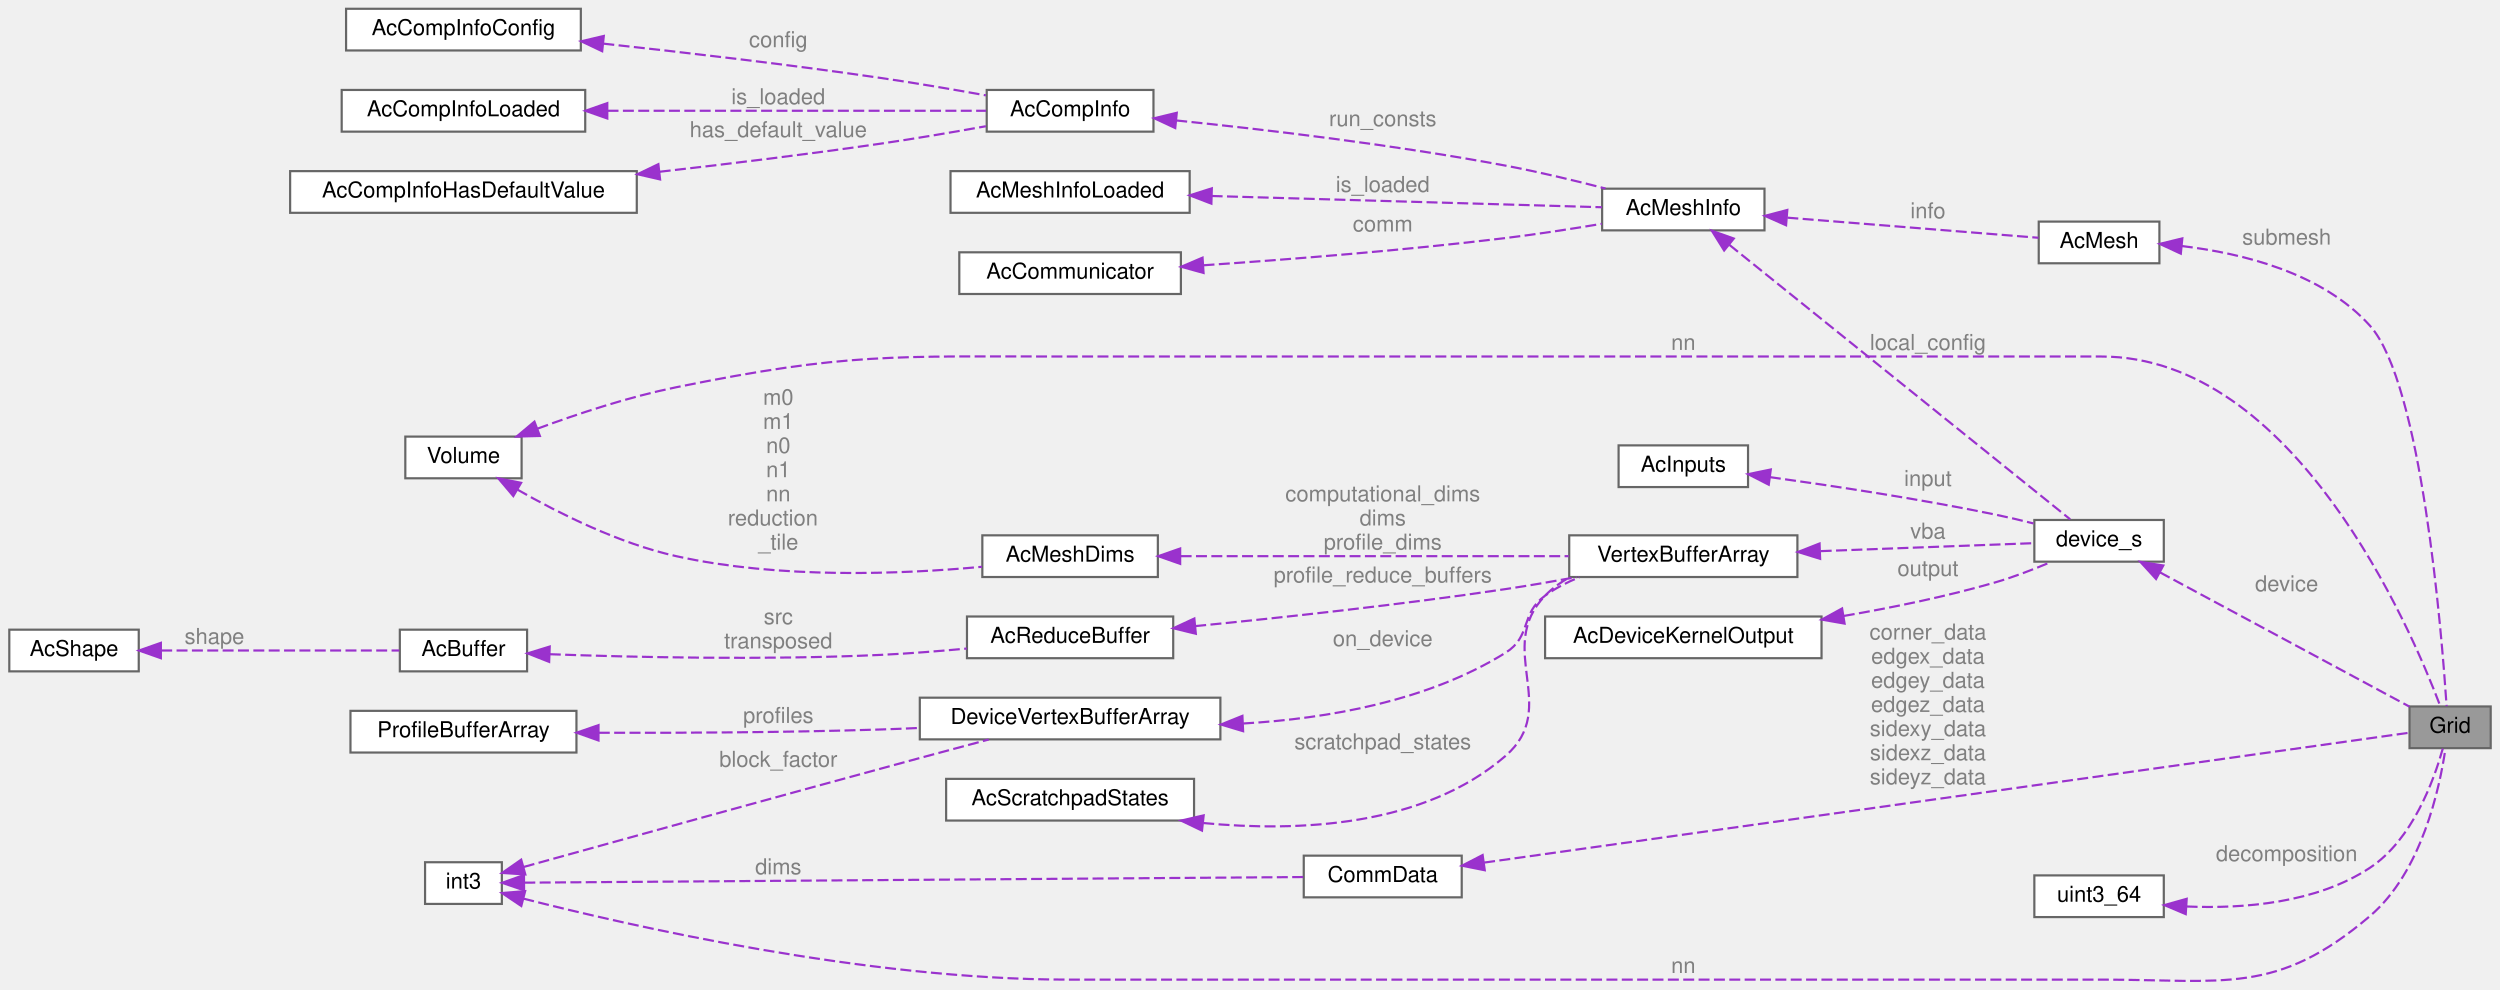
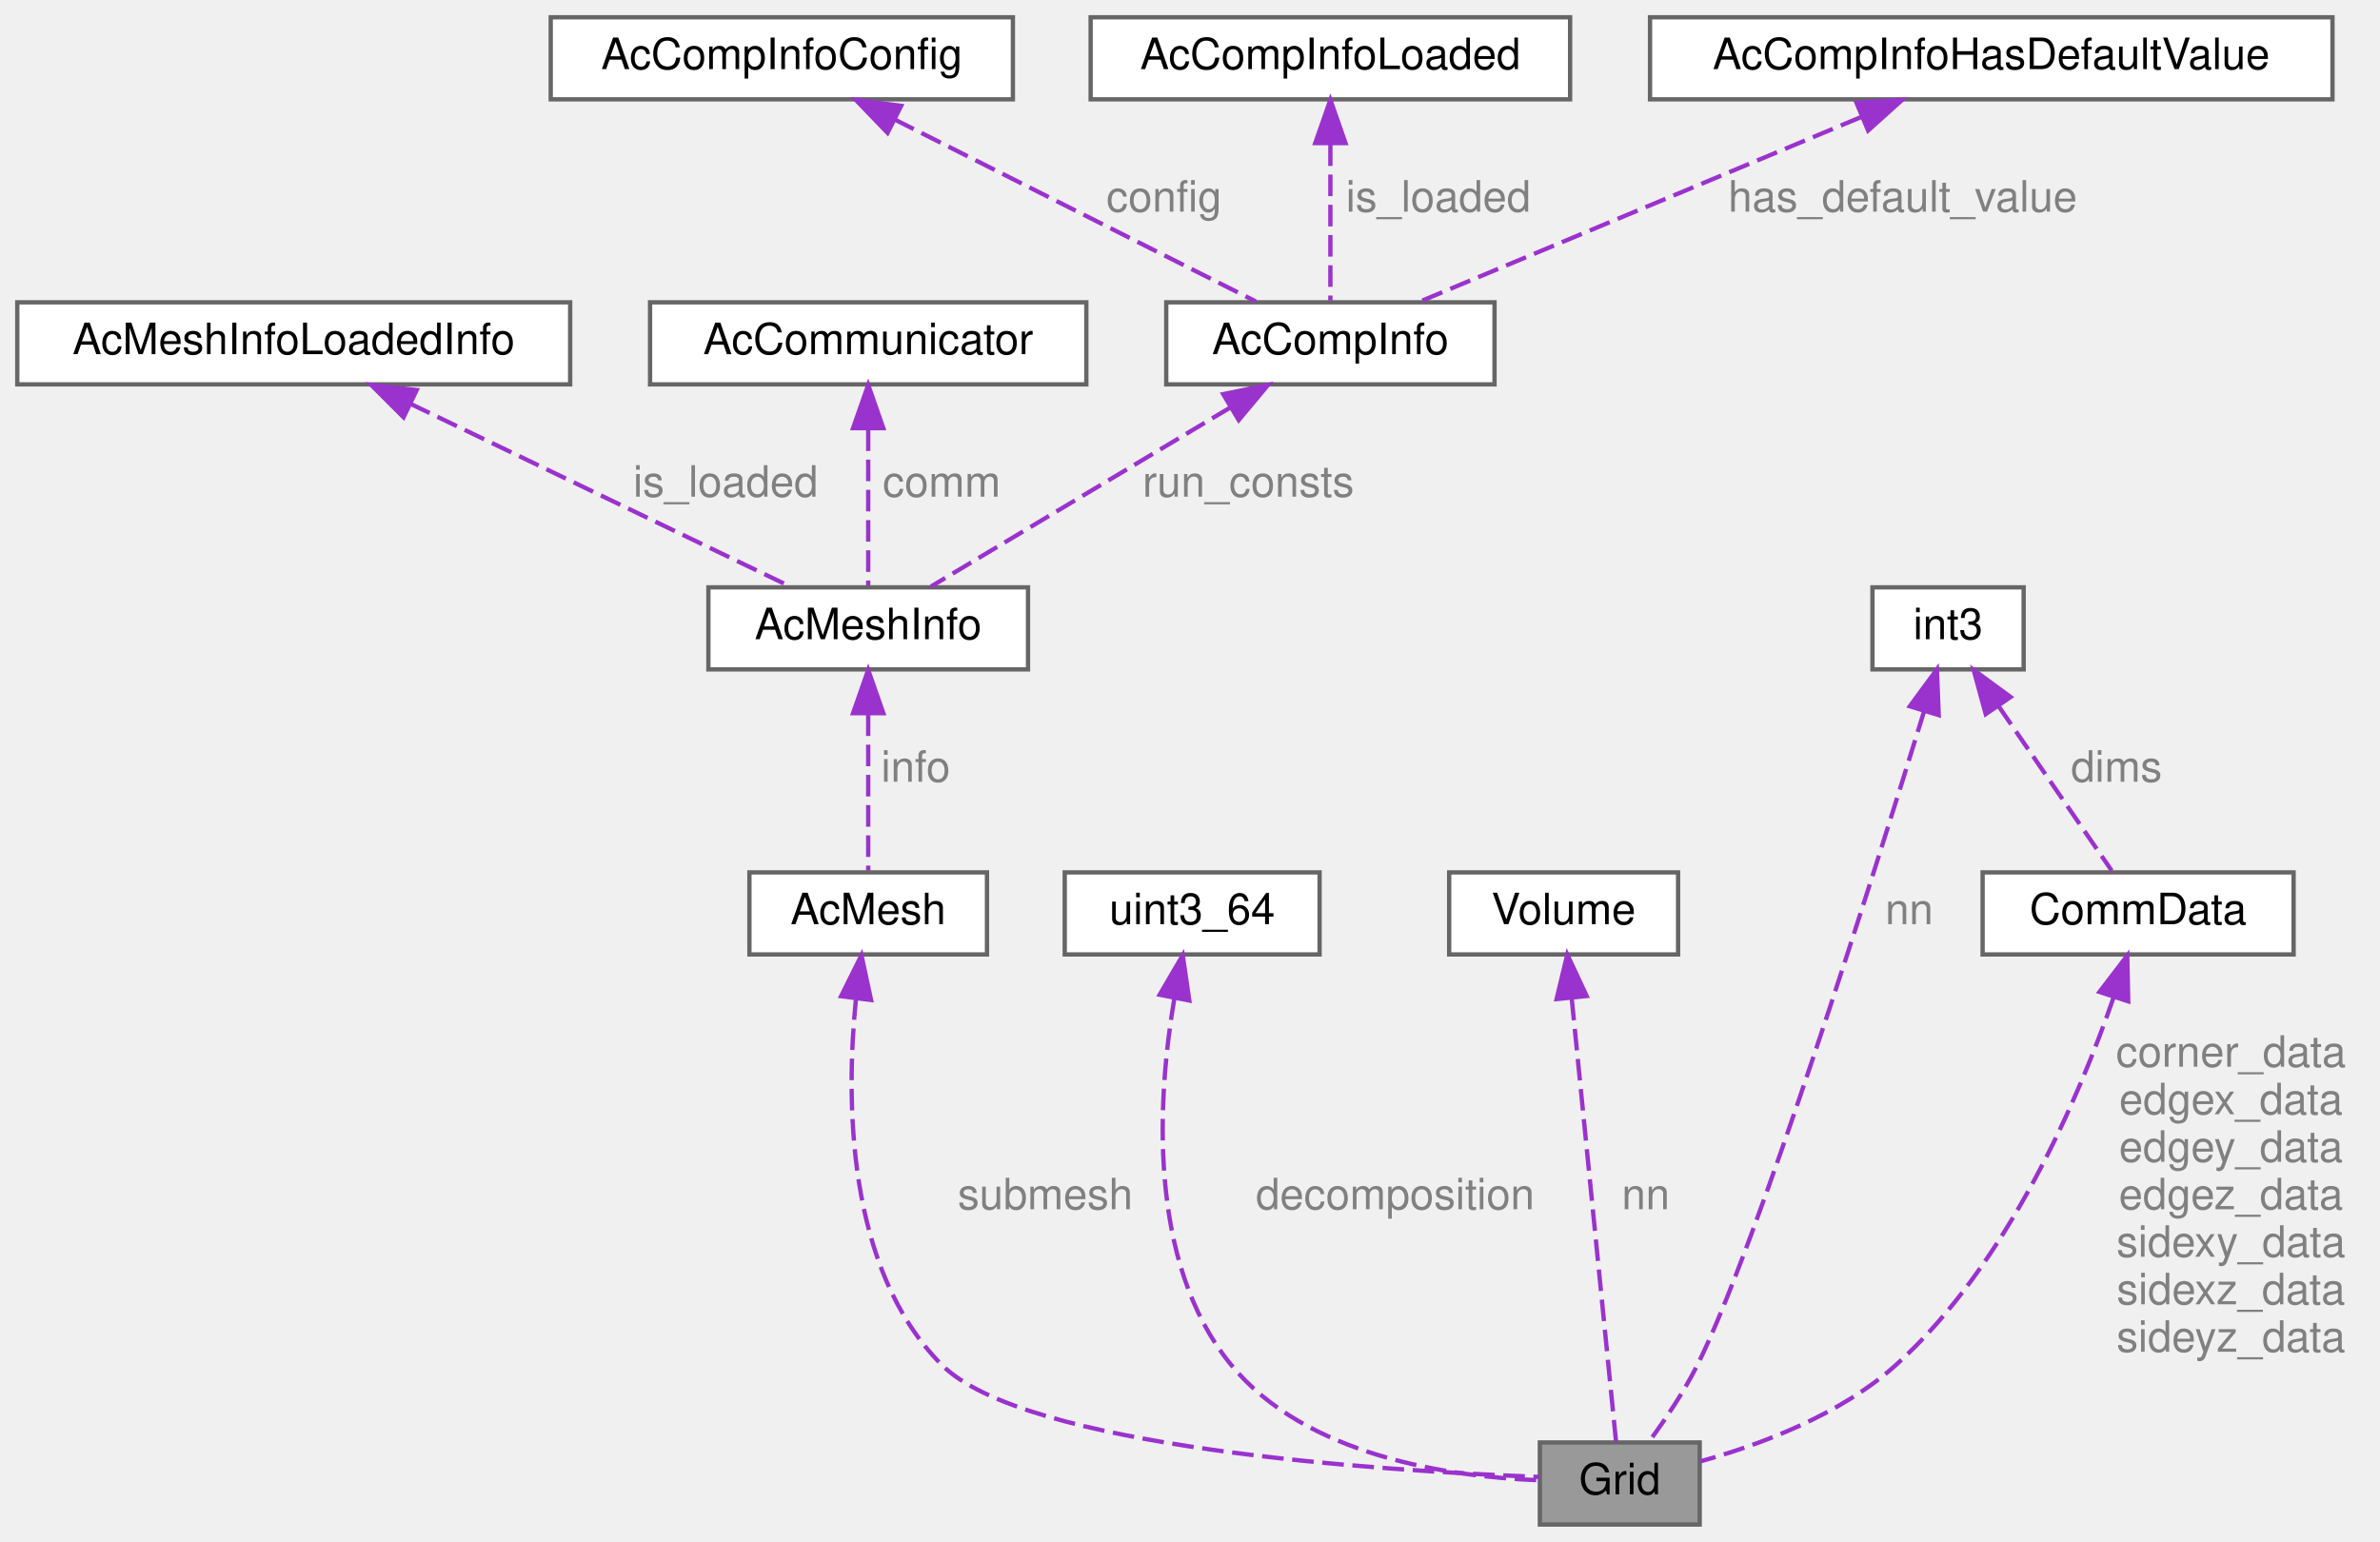
- <svg xmlns="http://www.w3.org/2000/svg" xmlns:xlink="http://www.w3.org/1999/xlink" width="1139pt" height="451pt" viewBox="0.00 0.00 1139.00 451.19">
-   <g id="graph0" class="graph" transform="scale(1 1) rotate(0) translate(4 447.19)">
+ <svg xmlns="http://www.w3.org/2000/svg" xmlns:xlink="http://www.w3.org/1999/xlink" width="551pt" height="357pt" viewBox="0.00 0.00 551.00 357.00">
+   <g id="graph0" class="graph" transform="scale(1 1) rotate(0) translate(4 353)">
    <g id="Node000001" class="node">
      <g id="a_Node000001">
        <a xlink:title=" ">
-           <polygon fill="#999999" stroke="#666666" points="1131,-125.19 1094,-125.19 1094,-106.19 1131,-106.19 1131,-125.19" />
-           <text text-anchor="middle" x="1112.5" y="-113.19" font-family="Helvetica,sans-Serif" font-size="10.00">Grid</text>
+           <polygon fill="#999999" stroke="#666666" points="389.5,-19 352.5,-19 352.5,0 389.5,0 389.5,-19" />
+           <text text-anchor="middle" x="371" y="-7" font-family="Helvetica,sans-Serif" font-size="10.00">Grid</text>
        </a>
      </g>
    </g>
    <g id="Node000002" class="node">
      <g id="a_Node000002">
-         <a xlink:href="structdevice__s.html" target="_top" xlink:title=" ">
-           <polygon fill="white" stroke="#666666" points="982,-210.19 923,-210.19 923,-191.19 982,-191.19 982,-210.19" />
-           <text text-anchor="middle" x="952.5" y="-198.19" font-family="Helvetica,sans-Serif" font-size="10.00">device_s</text>
+         <a xlink:href="structAcMesh.html" target="_top" xlink:title=" ">
+           <polygon fill="white" stroke="#666666" points="224.5,-151 169.5,-151 169.5,-132 224.5,-132 224.5,-151" />
+           <text text-anchor="middle" x="197" y="-139" font-family="Helvetica,sans-Serif" font-size="10.00">AcMesh</text>
        </a>
      </g>
    </g>
    <g id="edge1_Node000001_Node000002" class="edge">
      <g id="a_edge1_Node000001_Node000002">
        <a xlink:title=" ">
-           <path fill="none" stroke="#9a32cd" stroke-dasharray="5,2" d="M980.25,-186.3C1012.69,-168.85 1066.42,-139.94 1093.99,-125.11" />
-           <polygon fill="#9a32cd" stroke="#9a32cd" points="978.47,-183.28 971.32,-191.1 981.78,-189.45 978.47,-183.28" />
-         </a>
-       </g>
-       <text text-anchor="middle" x="1038" y="-177.69" font-family="Helvetica,sans-Serif" font-size="10.00" fill="grey"> device</text>
+           <path fill="none" stroke="#9a32cd" stroke-dasharray="5,2" d="M194.18,-121.85C191.82,-98.62 191.81,-59.29 214,-37 233.11,-17.8 314.99,-12.47 352.32,-11.02" />
+           <polygon fill="#9a32cd" stroke="#9a32cd" points="190.72,-122.33 195.44,-131.81 197.66,-121.45 190.72,-122.33" />
+         </a>
+       </g>
+       <text text-anchor="middle" x="238" y="-73" font-family="Helvetica,sans-Serif" font-size="10.00" fill="grey"> submesh</text>
    </g>
    <g id="Node000003" class="node">
      <g id="a_Node000003">
        <a xlink:href="structAcMeshInfo.html" target="_top" xlink:title=" ">
-           <polygon fill="white" stroke="#666666" points="800,-361.19 726,-361.19 726,-342.19 800,-342.19 800,-361.19" />
-           <text text-anchor="middle" x="763" y="-349.19" font-family="Helvetica,sans-Serif" font-size="10.00">AcMeshInfo</text>
+           <polygon fill="white" stroke="#666666" points="234,-217 160,-217 160,-198 234,-198 234,-217" />
+           <text text-anchor="middle" x="197" y="-205" font-family="Helvetica,sans-Serif" font-size="10.00">AcMeshInfo</text>
        </a>
      </g>
    </g>
    <g id="edge2_Node000002_Node000003" class="edge">
      <g id="a_edge2_Node000002_Node000003">
        <a xlink:title=" ">
-           <path fill="none" stroke="#9a32cd" stroke-dasharray="5,2" d="M784.01,-335.57C822.94,-304.23 907.77,-235.9 939.34,-210.48" />
-           <polygon fill="#9a32cd" stroke="#9a32cd" points="781.61,-333.02 776.01,-342.01 786,-338.47 781.61,-333.02" />
-         </a>
-       </g>
-       <text text-anchor="middle" x="874.5" y="-287.69" font-family="Helvetica,sans-Serif" font-size="10.00" fill="grey"> local_config</text>
-     </g>
-     <g id="Node000022" class="node">
-       <g id="a_Node000022">
-         <a xlink:href="structAcMesh.html" target="_top" xlink:title=" ">
-           <polygon fill="white" stroke="#666666" points="980,-346.19 925,-346.19 925,-327.19 980,-327.19 980,-346.19" />
-           <text text-anchor="middle" x="952.5" y="-334.19" font-family="Helvetica,sans-Serif" font-size="10.00">AcMesh</text>
-         </a>
-       </g>
-     </g>
-     <g id="edge22_Node000022_Node000003" class="edge">
-       <g id="a_edge22_Node000022_Node000003">
-         <a xlink:title=" ">
-           <path fill="none" stroke="#9a32cd" stroke-dasharray="5,2" d="M810.42,-347.98C846.44,-345.09 895.11,-341.2 924.85,-338.82" />
-           <polygon fill="#9a32cd" stroke="#9a32cd" points="809.84,-344.51 800.15,-348.8 810.4,-351.49 809.84,-344.51" />
-         </a>
-       </g>
-       <text text-anchor="middle" x="874.5" y="-347.69" font-family="Helvetica,sans-Serif" font-size="10.00" fill="grey"> info</text>
+           <path fill="none" stroke="#9a32cd" stroke-dasharray="5,2" d="M197,-187.58C197,-175.63 197,-160.72 197,-151.41" />
+           <polygon fill="#9a32cd" stroke="#9a32cd" points="193.5,-187.87 197,-197.87 200.5,-187.87 193.5,-187.87" />
+         </a>
+       </g>
+       <text text-anchor="middle" x="208" y="-172" font-family="Helvetica,sans-Serif" font-size="10.00" fill="grey"> info</text>
    </g>
    <g id="Node000004" class="node">
      <g id="a_Node000004">
-         <a xlink:href="structAcMeshInfoLoaded.html" target="_top" xlink:title=" ">
-           <polygon fill="white" stroke="#666666" points="538,-369.19 429,-369.19 429,-350.19 538,-350.19 538,-369.19" />
-           <text text-anchor="middle" x="483.5" y="-357.19" font-family="Helvetica,sans-Serif" font-size="10.00">AcMeshInfoLoaded</text>
+         <a xlink:href="structAcMeshInfoLoadedInfo.html" target="_top" xlink:title=" ">
+           <polygon fill="white" stroke="#666666" points="128,-283 0,-283 0,-264 128,-264 128,-283" />
+           <text text-anchor="middle" x="64" y="-271" font-family="Helvetica,sans-Serif" font-size="10.00">AcMeshInfoLoadedInfo</text>
        </a>
      </g>
    </g>
    <g id="edge3_Node000003_Node000004" class="edge">
      <g id="a_edge3_Node000003_Node000004">
        <a xlink:title=" ">
-           <path fill="none" stroke="#9a32cd" stroke-dasharray="5,2" d="M548.01,-357.86C603.09,-356.27 680.85,-354.03 725.88,-352.73" />
-           <polygon fill="#9a32cd" stroke="#9a32cd" points="547.9,-354.36 538,-358.15 548.1,-361.36 547.9,-354.36" />
-         </a>
-       </g>
-       <text text-anchor="middle" x="626" y="-359.69" font-family="Helvetica,sans-Serif" font-size="10.00" fill="grey"> is_loaded</text>
+           <path fill="none" stroke="#9a32cd" stroke-dasharray="5,2" d="M90.96,-259.53C117.17,-246.92 156.25,-228.11 178.92,-217.2" />
+           <polygon fill="#9a32cd" stroke="#9a32cd" points="89.43,-256.38 81.94,-263.87 92.47,-262.69 89.43,-256.38" />
+         </a>
+       </g>
+       <text text-anchor="middle" x="164" y="-238" font-family="Helvetica,sans-Serif" font-size="10.00" fill="grey"> is_loaded</text>
    </g>
    <g id="Node000005" class="node">
      <g id="a_Node000005">
        <a xlink:href="structAcCommunicator.html" target="_top" xlink:title=" ">
-           <polygon fill="white" stroke="#666666" points="534,-332.19 433,-332.19 433,-313.19 534,-313.19 534,-332.19" />
-           <text text-anchor="middle" x="483.5" y="-320.19" font-family="Helvetica,sans-Serif" font-size="10.00">AcCommunicator</text>
+           <polygon fill="white" stroke="#666666" points="247.5,-283 146.5,-283 146.5,-264 247.5,-264 247.5,-283" />
+           <text text-anchor="middle" x="197" y="-271" font-family="Helvetica,sans-Serif" font-size="10.00">AcCommunicator</text>
        </a>
      </g>
    </g>
    <g id="edge4_Node000003_Node000005" class="edge">
      <g id="a_edge4_Node000003_Node000005">
        <a xlink:title=" ">
-           <path fill="none" stroke="#9a32cd" stroke-dasharray="5,2" d="M544.31,-326.28C583.54,-328.95 635.92,-333.09 682,-338.69 696.39,-340.44 712.15,-342.88 725.85,-345.18" />
-           <polygon fill="#9a32cd" stroke="#9a32cd" points="544.33,-322.78 534.12,-325.6 543.87,-329.76 544.33,-322.78" />
-         </a>
-       </g>
-       <text text-anchor="middle" x="626" y="-341.69" font-family="Helvetica,sans-Serif" font-size="10.00" fill="grey"> comm</text>
+           <path fill="none" stroke="#9a32cd" stroke-dasharray="5,2" d="M197,-253.58C197,-241.63 197,-226.72 197,-217.41" />
+           <polygon fill="#9a32cd" stroke="#9a32cd" points="193.5,-253.87 197,-263.87 200.5,-253.87 193.5,-253.87" />
+         </a>
+       </g>
+       <text text-anchor="middle" x="214" y="-238" font-family="Helvetica,sans-Serif" font-size="10.00" fill="grey"> comm</text>
    </g>
    <g id="Node000006" class="node">
      <g id="a_Node000006">
        <a xlink:href="structAcCompInfo.html" target="_top" xlink:title=" ">
-           <polygon fill="white" stroke="#666666" points="521.5,-406.19 445.5,-406.19 445.5,-387.19 521.5,-387.19 521.5,-406.19" />
-           <text text-anchor="middle" x="483.5" y="-394.19" font-family="Helvetica,sans-Serif" font-size="10.00">AcCompInfo</text>
+           <polygon fill="white" stroke="#666666" points="342,-283 266,-283 266,-264 342,-264 342,-283" />
+           <text text-anchor="middle" x="304" y="-271" font-family="Helvetica,sans-Serif" font-size="10.00">AcCompInfo</text>
        </a>
      </g>
    </g>
    <g id="edge5_Node000003_Node000006" class="edge">
      <g id="a_edge5_Node000003_Node000006">
        <a xlink:title=" ">
-           <path fill="none" stroke="#9a32cd" stroke-dasharray="5,2" d="M531.88,-392.29C572.04,-388.18 631.06,-381.25 682,-371.69 697.06,-368.86 713.5,-364.91 727.55,-361.26" />
-           <polygon fill="#9a32cd" stroke="#9a32cd" points="531.43,-388.82 521.83,-393.3 532.13,-395.78 531.43,-388.82" />
-         </a>
-       </g>
-       <text text-anchor="middle" x="626" y="-389.69" font-family="Helvetica,sans-Serif" font-size="10.00" fill="grey"> run_consts</text>
+           <path fill="none" stroke="#9a32cd" stroke-dasharray="5,2" d="M280.91,-258.69C259.85,-246.09 229.39,-227.87 211.54,-217.2" />
+           <polygon fill="#9a32cd" stroke="#9a32cd" points="279.19,-261.74 289.57,-263.87 282.78,-255.73 279.19,-261.74" />
+         </a>
+       </g>
+       <text text-anchor="middle" x="285" y="-238" font-family="Helvetica,sans-Serif" font-size="10.00" fill="grey"> run_consts</text>
    </g>
    <g id="Node000007" class="node">
      <g id="a_Node000007">
        <a xlink:href="structAcCompInfoConfig.html" target="_top" xlink:title=" ">
-           <polygon fill="white" stroke="#666666" points="260.5,-443.19 153.5,-443.19 153.5,-424.19 260.5,-424.19 260.5,-443.19" />
-           <text text-anchor="middle" x="207" y="-431.19" font-family="Helvetica,sans-Serif" font-size="10.00">AcCompInfoConfig</text>
+           <polygon fill="white" stroke="#666666" points="230.5,-349 123.5,-349 123.5,-330 230.5,-330 230.5,-349" />
+           <text text-anchor="middle" x="177" y="-337" font-family="Helvetica,sans-Serif" font-size="10.00">AcCompInfoConfig</text>
        </a>
      </g>
    </g>
    <g id="edge6_Node000006_Node000007" class="edge">
      <g id="a_edge6_Node000006_Node000007">
        <a xlink:title=" ">
-           <path fill="none" stroke="#9a32cd" stroke-dasharray="5,2" d="M270.75,-427.3C307.59,-423.33 355.02,-417.81 397,-411.69 412.81,-409.38 430.18,-406.42 445.12,-403.73" />
-           <polygon fill="#9a32cd" stroke="#9a32cd" points="270.23,-423.84 260.65,-428.38 270.97,-430.8 270.23,-423.84" />
-         </a>
-       </g>
-       <text text-anchor="middle" x="350.5" y="-425.69" font-family="Helvetica,sans-Serif" font-size="10.00" fill="grey"> config</text>
+           <path fill="none" stroke="#9a32cd" stroke-dasharray="5,2" d="M203.07,-325.36C228.1,-312.75 265.18,-294.06 286.74,-283.2" />
+           <polygon fill="#9a32cd" stroke="#9a32cd" points="201.48,-322.24 194.13,-329.87 204.63,-328.49 201.48,-322.24" />
+         </a>
+       </g>
+       <text text-anchor="middle" x="265.5" y="-304" font-family="Helvetica,sans-Serif" font-size="10.00" fill="grey"> config</text>
    </g>
    <g id="Node000008" class="node">
      <g id="a_Node000008">
        <a xlink:href="structAcCompInfoLoaded.html" target="_top" xlink:title=" ">
-           <polygon fill="white" stroke="#666666" points="262.5,-406.19 151.5,-406.19 151.5,-387.19 262.5,-387.19 262.5,-406.19" />
-           <text text-anchor="middle" x="207" y="-394.19" font-family="Helvetica,sans-Serif" font-size="10.00">AcCompInfoLoaded</text>
+           <polygon fill="white" stroke="#666666" points="359.5,-349 248.5,-349 248.5,-330 359.5,-330 359.5,-349" />
+           <text text-anchor="middle" x="304" y="-337" font-family="Helvetica,sans-Serif" font-size="10.00">AcCompInfoLoaded</text>
        </a>
      </g>
    </g>
    <g id="edge7_Node000006_Node000008" class="edge">
      <g id="a_edge7_Node000006_Node000008">
        <a xlink:title=" ">
-           <path fill="none" stroke="#9a32cd" stroke-dasharray="5,2" d="M272.67,-396.69C326.39,-396.69 400.93,-396.69 445.19,-396.69" />
-           <polygon fill="#9a32cd" stroke="#9a32cd" points="272.56,-393.19 262.56,-396.69 272.56,-400.19 272.56,-393.19" />
-         </a>
-       </g>
-       <text text-anchor="middle" x="350.5" y="-399.69" font-family="Helvetica,sans-Serif" font-size="10.00" fill="grey"> is_loaded</text>
+           <path fill="none" stroke="#9a32cd" stroke-dasharray="5,2" d="M304,-319.58C304,-307.63 304,-292.72 304,-283.41" />
+           <polygon fill="#9a32cd" stroke="#9a32cd" points="300.5,-319.87 304,-329.87 307.5,-319.87 300.5,-319.87" />
+         </a>
+       </g>
+       <text text-anchor="middle" x="329" y="-304" font-family="Helvetica,sans-Serif" font-size="10.00" fill="grey"> is_loaded</text>
    </g>
    <g id="Node000009" class="node">
      <g id="a_Node000009">
        <a xlink:href="structAcCompInfoHasDefaultValue.html" target="_top" xlink:title=" ">
-           <polygon fill="white" stroke="#666666" points="286,-369.19 128,-369.19 128,-350.19 286,-350.19 286,-369.19" />
-           <text text-anchor="middle" x="207" y="-357.19" font-family="Helvetica,sans-Serif" font-size="10.00">AcCompInfoHasDefaultValue</text>
+           <polygon fill="white" stroke="#666666" points="536,-349 378,-349 378,-330 536,-330 536,-349" />
+           <text text-anchor="middle" x="457" y="-337" font-family="Helvetica,sans-Serif" font-size="10.00">AcCompInfoHasDefaultValue</text>
        </a>
      </g>
    </g>
    <g id="edge8_Node000006_Node000009" class="edge">
      <g id="a_edge8_Node000006_Node000009">
        <a xlink:title=" ">
-           <path fill="none" stroke="#9a32cd" stroke-dasharray="5,2" d="M296.45,-368.91C328.21,-372.51 364.26,-376.92 397,-381.69 412.81,-383.99 430.18,-386.96 445.12,-389.65" />
-           <polygon fill="#9a32cd" stroke="#9a32cd" points="296.62,-365.41 286.29,-367.78 295.84,-372.37 296.62,-365.41" />
-         </a>
-       </g>
-       <text text-anchor="middle" x="350.5" y="-384.69" font-family="Helvetica,sans-Serif" font-size="10.00" fill="grey"> has_default_value</text>
+           <path fill="none" stroke="#9a32cd" stroke-dasharray="5,2" d="M426.78,-325.86C396.63,-313.25 351.11,-294.21 324.8,-283.2" />
+           <polygon fill="#9a32cd" stroke="#9a32cd" points="425.79,-329.24 436.37,-329.87 428.49,-322.78 425.79,-329.24" />
+         </a>
+       </g>
+       <text text-anchor="middle" x="436.5" y="-304" font-family="Helvetica,sans-Serif" font-size="10.00" fill="grey"> has_default_value</text>
    </g>
    <g id="Node000010" class="node">
      <g id="a_Node000010">
-         <a xlink:href="structAcInputs.html" target="_top" xlink:title=" ">
-           <polygon fill="white" stroke="#666666" points="792.5,-244.19 733.5,-244.19 733.5,-225.19 792.5,-225.19 792.5,-244.19" />
-           <text text-anchor="middle" x="763" y="-232.19" font-family="Helvetica,sans-Serif" font-size="10.00">AcInputs</text>
-         </a>
-       </g>
-     </g>
-     <g id="edge9_Node000002_Node000010" class="edge">
-       <g id="a_edge9_Node000002_Node000010">
-         <a xlink:title=" ">
-           <path fill="none" stroke="#9a32cd" stroke-dasharray="5,2" d="M802.45,-229.72C830.9,-225.8 870.53,-219.81 905,-212.69 910.72,-211.51 916.78,-210.08 922.58,-208.62" />
-           <polygon fill="#9a32cd" stroke="#9a32cd" points="801.94,-226.26 792.5,-231.08 802.88,-233.2 801.94,-226.26" />
-         </a>
-       </g>
-       <text text-anchor="middle" x="874.5" y="-225.69" font-family="Helvetica,sans-Serif" font-size="10.00" fill="grey"> input</text>
+         <a xlink:href="structuint3__64.html" target="_top" xlink:title=" ">
+           <polygon fill="white" stroke="#666666" points="301.5,-151 242.5,-151 242.5,-132 301.5,-132 301.5,-151" />
+           <text text-anchor="middle" x="272" y="-139" font-family="Helvetica,sans-Serif" font-size="10.00">uint3_64</text>
+         </a>
+       </g>
+     </g>
+     <g id="edge9_Node000001_Node000010" class="edge">
+       <g id="a_edge9_Node000001_Node000010">
+         <a xlink:title=" ">
+           <path fill="none" stroke="#9a32cd" stroke-dasharray="5,2" d="M267.87,-121.78C264.02,-99.08 261.46,-60.89 281,-37 298.22,-15.94 331.27,-11.08 352.17,-10.25" />
+           <polygon fill="#9a32cd" stroke="#9a32cd" points="264.47,-122.67 269.82,-131.82 271.34,-121.33 264.47,-122.67" />
+         </a>
+       </g>
+       <text text-anchor="middle" x="319" y="-73" font-family="Helvetica,sans-Serif" font-size="10.00" fill="grey"> decomposition</text>
    </g>
    <g id="Node000011" class="node">
      <g id="a_Node000011">
-         <a xlink:href="structVertexBufferArray.html" target="_top" xlink:title=" ">
-           <polygon fill="white" stroke="#666666" points="815,-203.19 711,-203.19 711,-184.19 815,-184.19 815,-203.19" />
-           <text text-anchor="middle" x="763" y="-191.19" font-family="Helvetica,sans-Serif" font-size="10.00">VertexBufferArray</text>
-         </a>
-       </g>
-     </g>
-     <g id="edge10_Node000002_Node000011" class="edge">
-       <g id="a_edge10_Node000002_Node000011">
-         <a xlink:title=" ">
-           <path fill="none" stroke="#9a32cd" stroke-dasharray="5,2" d="M825.62,-195.99C858.34,-197.21 897,-198.65 922.75,-199.62" />
-           <polygon fill="#9a32cd" stroke="#9a32cd" points="825.36,-192.48 815.24,-195.6 825.1,-199.47 825.36,-192.48" />
-         </a>
-       </g>
-       <text text-anchor="middle" x="874.5" y="-201.69" font-family="Helvetica,sans-Serif" font-size="10.00" fill="grey"> vba</text>
+         <a xlink:href="structVolume.html" target="_top" xlink:title=" ">
+           <polygon fill="white" stroke="#666666" points="384.5,-151 331.5,-151 331.5,-132 384.5,-132 384.5,-151" />
+           <text text-anchor="middle" x="358" y="-139" font-family="Helvetica,sans-Serif" font-size="10.00">Volume</text>
+         </a>
+       </g>
+     </g>
+     <g id="edge10_Node000001_Node000011" class="edge">
+       <g id="a_edge10_Node000001_Node000011">
+         <a xlink:title=" ">
+           <path fill="none" stroke="#9a32cd" stroke-dasharray="5,2" d="M359.88,-121.73C362.73,-93.22 368.04,-40.09 370.13,-19.23" />
+           <polygon fill="#9a32cd" stroke="#9a32cd" points="356.37,-121.67 358.85,-131.97 363.33,-122.37 356.37,-121.67" />
+         </a>
+       </g>
+       <text text-anchor="middle" x="377" y="-73" font-family="Helvetica,sans-Serif" font-size="10.00" fill="grey"> nn</text>
    </g>
    <g id="Node000012" class="node">
      <g id="a_Node000012">
-         <a xlink:href="structAcMeshDims.html" target="_top" xlink:title=" ">
-           <polygon fill="white" stroke="#666666" points="523.5,-203.19 443.5,-203.19 443.5,-184.19 523.5,-184.19 523.5,-203.19" />
-           <text text-anchor="middle" x="483.5" y="-191.19" font-family="Helvetica,sans-Serif" font-size="10.00">AcMeshDims</text>
-         </a>
-       </g>
-     </g>
-     <g id="edge11_Node000011_Node000012" class="edge">
-       <g id="a_edge11_Node000011_Node000012">
-         <a xlink:title=" ">
-           <path fill="none" stroke="#9a32cd" stroke-dasharray="5,2" d="M533.88,-193.69C583.7,-193.69 660.29,-193.69 710.77,-193.69" />
-           <polygon fill="#9a32cd" stroke="#9a32cd" points="533.67,-190.19 523.67,-193.69 533.67,-197.19 533.67,-190.19" />
-         </a>
-       </g>
-       <text text-anchor="middle" x="626" y="-218.69" font-family="Helvetica,sans-Serif" font-size="10.00" fill="grey"> computational_dims</text>
-       <text text-anchor="middle" x="626" y="-207.69" font-family="Helvetica,sans-Serif" font-size="10.00" fill="grey">dims</text>
-       <text text-anchor="middle" x="626" y="-196.69" font-family="Helvetica,sans-Serif" font-size="10.00" fill="grey">profile_dims</text>
+         <a xlink:href="structint3.html" target="_top" xlink:title=" ">
+           <polygon fill="white" stroke="#666666" points="464.5,-217 429.5,-217 429.5,-198 464.5,-198 464.5,-217" />
+           <text text-anchor="middle" x="447" y="-205" font-family="Helvetica,sans-Serif" font-size="10.00">int3</text>
+         </a>
+       </g>
+     </g>
+     <g id="edge11_Node000001_Node000012" class="edge">
+       <g id="a_edge11_Node000001_Node000012">
+         <a xlink:title=" ">
+           <path fill="none" stroke="#9a32cd" stroke-dasharray="5,2" d="M441.45,-188.3C429.79,-150.45 402.72,-64.48 389,-37 385.92,-30.83 381.6,-24.42 377.96,-19.45" />
+           <polygon fill="#9a32cd" stroke="#9a32cd" points="438.14,-189.46 444.42,-198 444.84,-187.41 438.14,-189.46" />
+         </a>
+       </g>
+       <text text-anchor="middle" x="438" y="-139" font-family="Helvetica,sans-Serif" font-size="10.00" fill="grey"> nn</text>
    </g>
    <g id="Node000013" class="node">
      <g id="a_Node000013">
-         <a xlink:href="structVolume.html" target="_top" xlink:title=" ">
-           <polygon fill="white" stroke="#666666" points="233.5,-248.19 180.5,-248.19 180.5,-229.19 233.5,-229.19 233.5,-248.19" />
-           <text text-anchor="middle" x="207" y="-236.19" font-family="Helvetica,sans-Serif" font-size="10.00">Volume</text>
-         </a>
-       </g>
-     </g>
-     <g id="edge24_Node000001_Node000013" class="edge">
-       <g id="a_edge24_Node000001_Node000013">
-         <a xlink:title=" ">
-           <path fill="none" stroke="#9a32cd" stroke-dasharray="5,2" d="M240.83,-251.84C259.13,-258.61 282.5,-266.33 304,-270.69 381.99,-286.5 402.92,-284.69 482.5,-284.69 482.5,-284.69 482.5,-284.69 953.5,-284.69 1041.46,-284.69 1094.56,-161.01 1108.06,-125.26" />
-           <polygon fill="#9a32cd" stroke="#9a32cd" points="241.83,-248.48 231.24,-248.21 239.35,-255.02 241.83,-248.48" />
-         </a>
-       </g>
-       <text text-anchor="middle" x="763" y="-287.69" font-family="Helvetica,sans-Serif" font-size="10.00" fill="grey"> nn</text>
-     </g>
-     <g id="edge12_Node000012_Node000013" class="edge">
-       <g id="a_edge12_Node000012_Node000013">
-         <a xlink:title=" ">
-           <path fill="none" stroke="#9a32cd" stroke-dasharray="5,2" d="M231.63,-224.01C250.45,-213.24 277.87,-199.51 304,-193.69 351.04,-183.21 406.79,-185.46 443.32,-188.85" />
-           <polygon fill="#9a32cd" stroke="#9a32cd" points="229.72,-221.08 222.88,-229.17 233.27,-227.11 229.72,-221.08" />
-         </a>
-       </g>
-       <text text-anchor="middle" x="350.5" y="-262.69" font-family="Helvetica,sans-Serif" font-size="10.00" fill="grey"> m0</text>
-       <text text-anchor="middle" x="350.5" y="-251.69" font-family="Helvetica,sans-Serif" font-size="10.00" fill="grey">m1</text>
-       <text text-anchor="middle" x="350.5" y="-240.69" font-family="Helvetica,sans-Serif" font-size="10.00" fill="grey">n0</text>
-       <text text-anchor="middle" x="350.5" y="-229.69" font-family="Helvetica,sans-Serif" font-size="10.00" fill="grey">n1</text>
-       <text text-anchor="middle" x="350.5" y="-218.69" font-family="Helvetica,sans-Serif" font-size="10.00" fill="grey">nn</text>
-       <text text-anchor="start" x="327.5" y="-207.69" font-family="Helvetica,sans-Serif" font-size="10.00" fill="grey">reduction</text>
-       <text text-anchor="middle" x="350.5" y="-196.69" font-family="Helvetica,sans-Serif" font-size="10.00" fill="grey">_tile</text>
-     </g>
-     <g id="Node000014" class="node">
-       <g id="a_Node000014">
-         <a xlink:href="structDeviceVertexBufferArray.html" target="_top" xlink:title=" ">
-           <polygon fill="white" stroke="#666666" points="552,-129.19 415,-129.19 415,-110.19 552,-110.19 552,-129.19" />
-           <text text-anchor="middle" x="483.5" y="-117.19" font-family="Helvetica,sans-Serif" font-size="10.00">DeviceVertexBufferArray</text>
-         </a>
-       </g>
-     </g>
-     <g id="edge13_Node000011_Node000014" class="edge">
-       <g id="a_edge13_Node000011_Node000014">
-         <a xlink:title=" ">
-           <path fill="none" stroke="#9a32cd" stroke-dasharray="5,2" d="M562.36,-117.42C600.9,-119.65 646.62,-127.61 682,-149.69 693.92,-157.13 688.59,-167.48 700,-175.69 704.73,-179.09 710.1,-181.86 715.65,-184.1" />
-           <polygon fill="#9a32cd" stroke="#9a32cd" points="562.36,-113.92 552.21,-116.96 562.04,-120.91 562.36,-113.92" />
-         </a>
-       </g>
-       <text text-anchor="middle" x="626" y="-152.69" font-family="Helvetica,sans-Serif" font-size="10.00" fill="grey"> on_device</text>
-     </g>
-     <g id="Node000015" class="node">
-       <g id="a_Node000015">
-         <a xlink:href="structProfileBufferArray.html" target="_top" xlink:title=" ">
-           <polygon fill="white" stroke="#666666" points="258.5,-123.19 155.5,-123.19 155.5,-104.19 258.5,-104.19 258.5,-123.19" />
-           <text text-anchor="middle" x="207" y="-111.19" font-family="Helvetica,sans-Serif" font-size="10.00">ProfileBufferArray</text>
-         </a>
-       </g>
-     </g>
-     <g id="edge14_Node000014_Node000015" class="edge">
-       <g id="a_edge14_Node000014_Node000015">
-         <a xlink:title=" ">
-           <path fill="none" stroke="#9a32cd" stroke-dasharray="5,2" d="M268.69,-113.19C305.77,-113.09 354.13,-113.32 397,-114.69 402.8,-114.87 408.81,-115.12 414.84,-115.4" />
-           <polygon fill="#9a32cd" stroke="#9a32cd" points="268.54,-109.69 258.55,-113.23 268.56,-116.69 268.54,-109.69" />
-         </a>
-       </g>
-       <text text-anchor="middle" x="350.5" y="-117.69" font-family="Helvetica,sans-Serif" font-size="10.00" fill="grey"> profiles</text>
-     </g>
-     <g id="Node000016" class="node">
-       <g id="a_Node000016">
-         <a xlink:href="structint3.html" target="_top" xlink:title=" ">
-           <polygon fill="white" stroke="#666666" points="224.5,-54.19 189.5,-54.19 189.5,-35.19 224.5,-35.19 224.5,-54.19" />
-           <text text-anchor="middle" x="207" y="-42.19" font-family="Helvetica,sans-Serif" font-size="10.00">int3</text>
-         </a>
-       </g>
-     </g>
-     <g id="edge25_Node000001_Node000016" class="edge">
-       <g id="a_edge25_Node000001_Node000016">
-         <a xlink:title=" ">
-           <path fill="none" stroke="#9a32cd" stroke-dasharray="5,2" d="M234.28,-37.62C282.9,-25.18 390.32,-0.69 482.5,-0.69 482.5,-0.69 482.5,-0.69 953.5,-0.69 1009.45,-0.69 1033.42,6.61 1076,-29.69 1099.6,-49.81 1107.77,-88.12 1110.38,-106.02" />
-           <polygon fill="#9a32cd" stroke="#9a32cd" points="233.36,-34.24 224.56,-40.15 235.12,-41.02 233.36,-34.24" />
-         </a>
-       </g>
-       <text text-anchor="middle" x="763" y="-3.69" font-family="Helvetica,sans-Serif" font-size="10.00" fill="grey"> nn</text>
-     </g>
-     <g id="edge15_Node000014_Node000016" class="edge">
-       <g id="a_edge15_Node000014_Node000016">
-         <a xlink:title=" ">
-           <path fill="none" stroke="#9a32cd" stroke-dasharray="5,2" d="M234.48,-52.05C273.83,-62.98 350.08,-84.09 415,-101.69 425.18,-104.45 436.24,-107.41 446.4,-110.12" />
-           <polygon fill="#9a32cd" stroke="#9a32cd" points="235.2,-48.62 224.62,-49.32 233.32,-55.37 235.2,-48.62" />
-         </a>
-       </g>
-       <text text-anchor="middle" x="350.5" y="-97.69" font-family="Helvetica,sans-Serif" font-size="10.00" fill="grey"> block_factor</text>
-     </g>
-     <g id="Node000024" class="node">
-       <g id="a_Node000024">
        <a xlink:href="structCommData.html" target="_top" xlink:title=" ">
-           <polygon fill="white" stroke="#666666" points="662,-57.19 590,-57.19 590,-38.19 662,-38.19 662,-57.19" />
-           <text text-anchor="middle" x="626" y="-45.19" font-family="Helvetica,sans-Serif" font-size="10.00">CommData</text>
-         </a>
-       </g>
-     </g>
-     <g id="edge27_Node000024_Node000016" class="edge">
-       <g id="a_edge27_Node000024_Node000016">
-         <a xlink:title=" ">
-           <path fill="none" stroke="#9a32cd" stroke-dasharray="5,2" d="M234.74,-44.88C307.34,-45.4 508.16,-46.85 589.8,-47.44" />
-           <polygon fill="#9a32cd" stroke="#9a32cd" points="234.63,-41.38 224.6,-44.81 234.58,-48.38 234.63,-41.38" />
-         </a>
-       </g>
-       <text text-anchor="middle" x="350.5" y="-48.69" font-family="Helvetica,sans-Serif" font-size="10.00" fill="grey"> dims</text>
-     </g>
-     <g id="Node000017" class="node">
-       <g id="a_Node000017">
-         <a xlink:href="structAcScratchpadStates.html" target="_top" xlink:title=" ">
-           <polygon fill="white" stroke="#666666" points="540,-92.19 427,-92.19 427,-73.19 540,-73.19 540,-92.19" />
-           <text text-anchor="middle" x="483.5" y="-80.19" font-family="Helvetica,sans-Serif" font-size="10.00">AcScratchpadStates</text>
-         </a>
-       </g>
-     </g>
-     <g id="edge16_Node000011_Node000017" class="edge">
-       <g id="a_edge16_Node000011_Node000017">
-         <a xlink:title=" ">
-           <path fill="none" stroke="#9a32cd" stroke-dasharray="5,2" d="M544.19,-72.06C587.5,-67.92 644.78,-70.37 682,-102.69 707.23,-124.6 676.86,-151.58 700,-175.69 703.26,-179.09 707.12,-181.85 711.29,-184.1" />
-           <polygon fill="#9a32cd" stroke="#9a32cd" points="543.62,-68.6 534.06,-73.17 544.38,-75.56 543.62,-68.6" />
-         </a>
-       </g>
-       <text text-anchor="middle" x="626" y="-105.69" font-family="Helvetica,sans-Serif" font-size="10.00" fill="grey"> scratchpad_states</text>
-     </g>
-     <g id="Node000018" class="node">
-       <g id="a_Node000018">
-         <a xlink:href="structAcReduceBuffer.html" target="_top" xlink:title=" ">
-           <polygon fill="white" stroke="#666666" points="530.5,-166.19 436.5,-166.19 436.5,-147.19 530.5,-147.19 530.5,-166.19" />
-           <text text-anchor="middle" x="483.5" y="-154.19" font-family="Helvetica,sans-Serif" font-size="10.00">AcReduceBuffer</text>
-         </a>
-       </g>
-     </g>
-     <g id="edge17_Node000011_Node000018" class="edge">
-       <g id="a_edge17_Node000011_Node000018">
-         <a xlink:title=" ">
-           <path fill="none" stroke="#9a32cd" stroke-dasharray="5,2" d="M540.52,-161.81C580.13,-165.7 634.44,-171.59 682,-178.69 692.48,-180.25 703.69,-182.19 714.3,-184.14" />
-           <polygon fill="#9a32cd" stroke="#9a32cd" points="540.81,-158.32 530.52,-160.84 540.13,-165.29 540.81,-158.32" />
-         </a>
-       </g>
-       <text text-anchor="middle" x="626" y="-181.69" font-family="Helvetica,sans-Serif" font-size="10.00" fill="grey"> profile_reduce_buffers</text>
-     </g>
-     <g id="Node000019" class="node">
-       <g id="a_Node000019">
-         <a xlink:href="structAcBuffer.html" target="_top" xlink:title=" ">
-           <polygon fill="white" stroke="#666666" points="236,-160.19 178,-160.19 178,-141.19 236,-141.19 236,-160.19" />
-           <text text-anchor="middle" x="207" y="-148.19" font-family="Helvetica,sans-Serif" font-size="10.00">AcBuffer</text>
-         </a>
-       </g>
-     </g>
-     <g id="edge18_Node000018_Node000019" class="edge">
-       <g id="a_edge18_Node000018_Node000019">
-         <a xlink:title=" ">
-           <path fill="none" stroke="#9a32cd" stroke-dasharray="5,2" d="M246.36,-149C284.56,-147.62 344.87,-146.26 397,-148.69 409.81,-149.29 423.66,-150.39 436.41,-151.58" />
-           <polygon fill="#9a32cd" stroke="#9a32cd" points="246.06,-145.51 236.2,-149.39 246.32,-152.5 246.06,-145.51" />
-         </a>
-       </g>
-       <text text-anchor="middle" x="350.5" y="-162.69" font-family="Helvetica,sans-Serif" font-size="10.00" fill="grey"> src</text>
-       <text text-anchor="middle" x="350.5" y="-151.69" font-family="Helvetica,sans-Serif" font-size="10.00" fill="grey">transposed</text>
-     </g>
-     <g id="Node000020" class="node">
-       <g id="a_Node000020">
-         <a xlink:href="structAcShape.html" target="_top" xlink:title=" ">
-           <polygon fill="white" stroke="#666666" points="59,-160.19 0,-160.19 0,-141.19 59,-141.19 59,-160.19" />
-           <text text-anchor="middle" x="29.5" y="-148.19" font-family="Helvetica,sans-Serif" font-size="10.00">AcShape</text>
-         </a>
-       </g>
-     </g>
-     <g id="edge19_Node000019_Node000020" class="edge">
-       <g id="a_edge19_Node000019_Node000020">
-         <a xlink:title=" ">
-           <path fill="none" stroke="#9a32cd" stroke-dasharray="5,2" d="M69.23,-150.69C102.03,-150.69 148.29,-150.69 177.72,-150.69" />
-           <polygon fill="#9a32cd" stroke="#9a32cd" points="69.09,-147.19 59.09,-150.69 69.09,-154.19 69.09,-147.19" />
-         </a>
-       </g>
-       <text text-anchor="middle" x="93.5" y="-153.69" font-family="Helvetica,sans-Serif" font-size="10.00" fill="grey"> shape</text>
-     </g>
-     <g id="Node000021" class="node">
-       <g id="a_Node000021">
-         <a xlink:href="structAcDeviceKernelOutput.html" target="_top" xlink:title=" ">
-           <polygon fill="white" stroke="#666666" points="826,-166.19 700,-166.19 700,-147.19 826,-147.19 826,-166.19" />
-           <text text-anchor="middle" x="763" y="-154.19" font-family="Helvetica,sans-Serif" font-size="10.00">AcDeviceKernelOutput</text>
-         </a>
-       </g>
-     </g>
-     <g id="edge20_Node000002_Node000021" class="edge">
-       <g id="a_edge20_Node000002_Node000021">
-         <a xlink:title=" ">
-           <path fill="none" stroke="#9a32cd" stroke-dasharray="5,2" d="M836.15,-166.45C858.45,-170.28 882.94,-175.31 905,-181.69 913.54,-184.16 922.66,-187.68 930.54,-191.02" />
-           <polygon fill="#9a32cd" stroke="#9a32cd" points="836.51,-162.96 826.07,-164.78 835.37,-169.87 836.51,-162.96" />
-         </a>
-       </g>
-       <text text-anchor="middle" x="874.5" y="-184.69" font-family="Helvetica,sans-Serif" font-size="10.00" fill="grey"> output</text>
-     </g>
-     <g id="edge21_Node000001_Node000022" class="edge">
-       <g id="a_edge21_Node000001_Node000022">
-         <a xlink:title=" ">
-           <path fill="none" stroke="#9a32cd" stroke-dasharray="5,2" d="M990.22,-335.04C1017.8,-331.78 1054.39,-322.8 1076,-298.69 1099.44,-272.54 1108.65,-159.23 1110.91,-125.32" />
-           <polygon fill="#9a32cd" stroke="#9a32cd" points="989.76,-331.57 980.15,-336.03 990.44,-338.54 989.76,-331.57" />
-         </a>
-       </g>
-       <text text-anchor="middle" x="1038" y="-335.69" font-family="Helvetica,sans-Serif" font-size="10.00" fill="grey"> submesh</text>
-     </g>
-     <g id="Node000023" class="node">
-       <g id="a_Node000023">
-         <a xlink:href="structuint3__64.html" target="_top" xlink:title=" ">
-           <polygon fill="white" stroke="#666666" points="982,-48.19 923,-48.19 923,-29.19 982,-29.19 982,-48.19" />
-           <text text-anchor="middle" x="952.5" y="-36.19" font-family="Helvetica,sans-Serif" font-size="10.00">uint3_64</text>
-         </a>
-       </g>
-     </g>
-     <g id="edge23_Node000001_Node000023" class="edge">
-       <g id="a_edge23_Node000001_Node000023">
-         <a xlink:title=" ">
-           <path fill="none" stroke="#9a32cd" stroke-dasharray="5,2" d="M992.4,-34.02C1018.15,-32.92 1051.55,-35.5 1076,-51.69 1095.28,-64.46 1105.09,-91.42 1109.15,-105.94" />
-           <polygon fill="#9a32cd" stroke="#9a32cd" points="992,-30.54 982.24,-34.66 992.44,-37.52 992,-30.54" />
-         </a>
-       </g>
-       <text text-anchor="middle" x="1038" y="-54.69" font-family="Helvetica,sans-Serif" font-size="10.00" fill="grey"> decomposition</text>
-     </g>
-     <g id="edge26_Node000001_Node000024" class="edge">
-       <g id="a_edge26_Node000001_Node000024">
-         <a xlink:title=" ">
-           <path fill="none" stroke="#9a32cd" stroke-dasharray="5,2" d="M672.22,-54.03C727.24,-61.75 822.93,-75.17 905,-86.69 974.91,-96.5 1058.13,-108.19 1093.82,-113.21" />
-           <polygon fill="#9a32cd" stroke="#9a32cd" points="672.5,-50.54 662.11,-52.61 671.53,-57.47 672.5,-50.54" />
-         </a>
-       </g>
-       <text text-anchor="middle" x="874.5" y="-155.69" font-family="Helvetica,sans-Serif" font-size="10.00" fill="grey"> corner_data</text>
-       <text text-anchor="middle" x="874.5" y="-144.69" font-family="Helvetica,sans-Serif" font-size="10.00" fill="grey">edgex_data</text>
-       <text text-anchor="middle" x="874.5" y="-133.69" font-family="Helvetica,sans-Serif" font-size="10.00" fill="grey">edgey_data</text>
-       <text text-anchor="middle" x="874.5" y="-122.69" font-family="Helvetica,sans-Serif" font-size="10.00" fill="grey">edgez_data</text>
-       <text text-anchor="middle" x="874.5" y="-111.69" font-family="Helvetica,sans-Serif" font-size="10.00" fill="grey">sidexy_data</text>
-       <text text-anchor="middle" x="874.5" y="-100.69" font-family="Helvetica,sans-Serif" font-size="10.00" fill="grey">sidexz_data</text>
-       <text text-anchor="middle" x="874.5" y="-89.69" font-family="Helvetica,sans-Serif" font-size="10.00" fill="grey">sideyz_data</text>
+           <polygon fill="white" stroke="#666666" points="527,-151 455,-151 455,-132 527,-132 527,-151" />
+           <text text-anchor="middle" x="491" y="-139" font-family="Helvetica,sans-Serif" font-size="10.00">CommData</text>
+         </a>
+       </g>
+     </g>
+     <g id="edge13_Node000013_Node000012" class="edge">
+       <g id="a_edge13_Node000013_Node000012">
+         <a xlink:title=" ">
+           <path fill="none" stroke="#9a32cd" stroke-dasharray="5,2" d="M458.75,-189.41C467.16,-177.18 478.14,-161.2 484.88,-151.41" />
+           <polygon fill="#9a32cd" stroke="#9a32cd" points="455.72,-187.65 452.93,-197.87 461.48,-191.61 455.72,-187.65" />
+         </a>
+       </g>
+       <text text-anchor="middle" x="486" y="-172" font-family="Helvetica,sans-Serif" font-size="10.00" fill="grey"> dims</text>
+     </g>
+     <g id="edge12_Node000001_Node000013" class="edge">
+       <g id="a_edge12_Node000001_Node000013">
+         <a xlink:title=" ">
+           <path fill="none" stroke="#9a32cd" stroke-dasharray="5,2" d="M485.28,-121.93C477.38,-99.11 461.08,-60.51 435,-37 422.14,-25.4 403.5,-18.47 389.65,-14.62" />
+           <polygon fill="#9a32cd" stroke="#9a32cd" points="482.05,-123.32 488.49,-131.74 488.71,-121.14 482.05,-123.32" />
+         </a>
+       </g>
+       <text text-anchor="middle" x="512.5" y="-106" font-family="Helvetica,sans-Serif" font-size="10.00" fill="grey"> corner_data</text>
+       <text text-anchor="middle" x="512.5" y="-95" font-family="Helvetica,sans-Serif" font-size="10.00" fill="grey">edgex_data</text>
+       <text text-anchor="middle" x="512.5" y="-84" font-family="Helvetica,sans-Serif" font-size="10.00" fill="grey">edgey_data</text>
+       <text text-anchor="middle" x="512.5" y="-73" font-family="Helvetica,sans-Serif" font-size="10.00" fill="grey">edgez_data</text>
+       <text text-anchor="middle" x="512.5" y="-62" font-family="Helvetica,sans-Serif" font-size="10.00" fill="grey">sidexy_data</text>
+       <text text-anchor="middle" x="512.5" y="-51" font-family="Helvetica,sans-Serif" font-size="10.00" fill="grey">sidexz_data</text>
+       <text text-anchor="middle" x="512.5" y="-40" font-family="Helvetica,sans-Serif" font-size="10.00" fill="grey">sideyz_data</text>
    </g>
  </g>
</svg>
